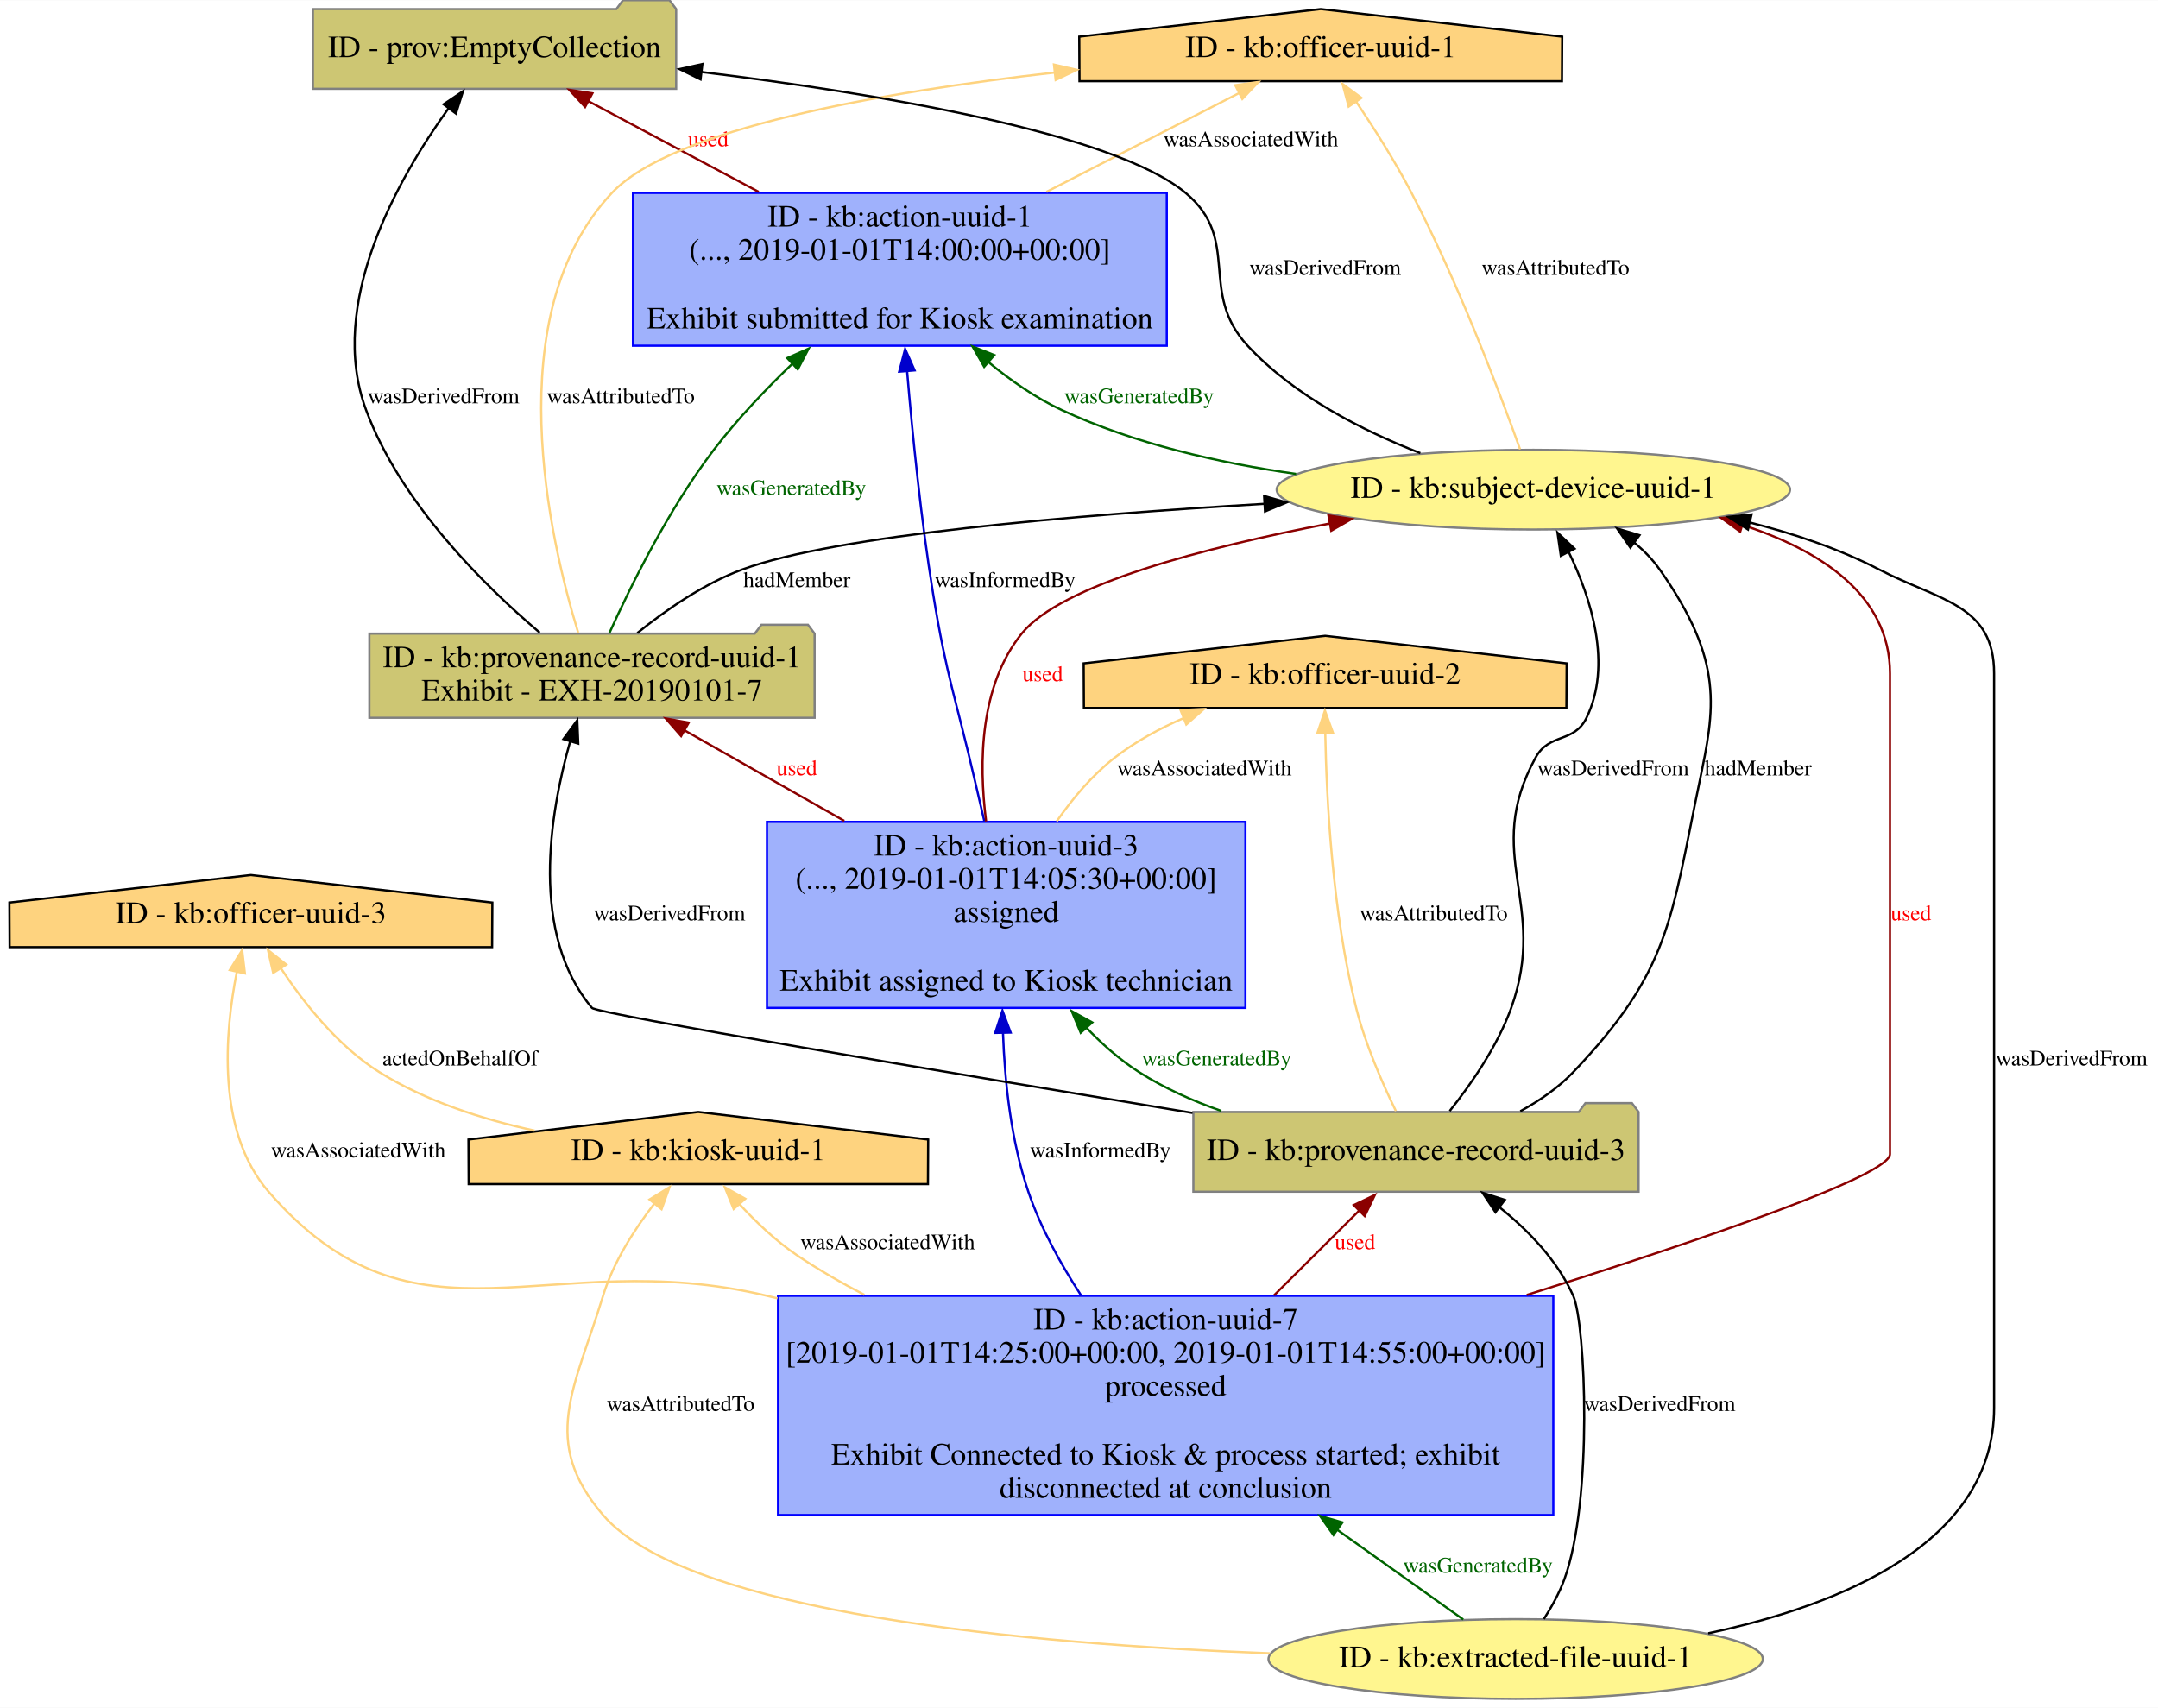
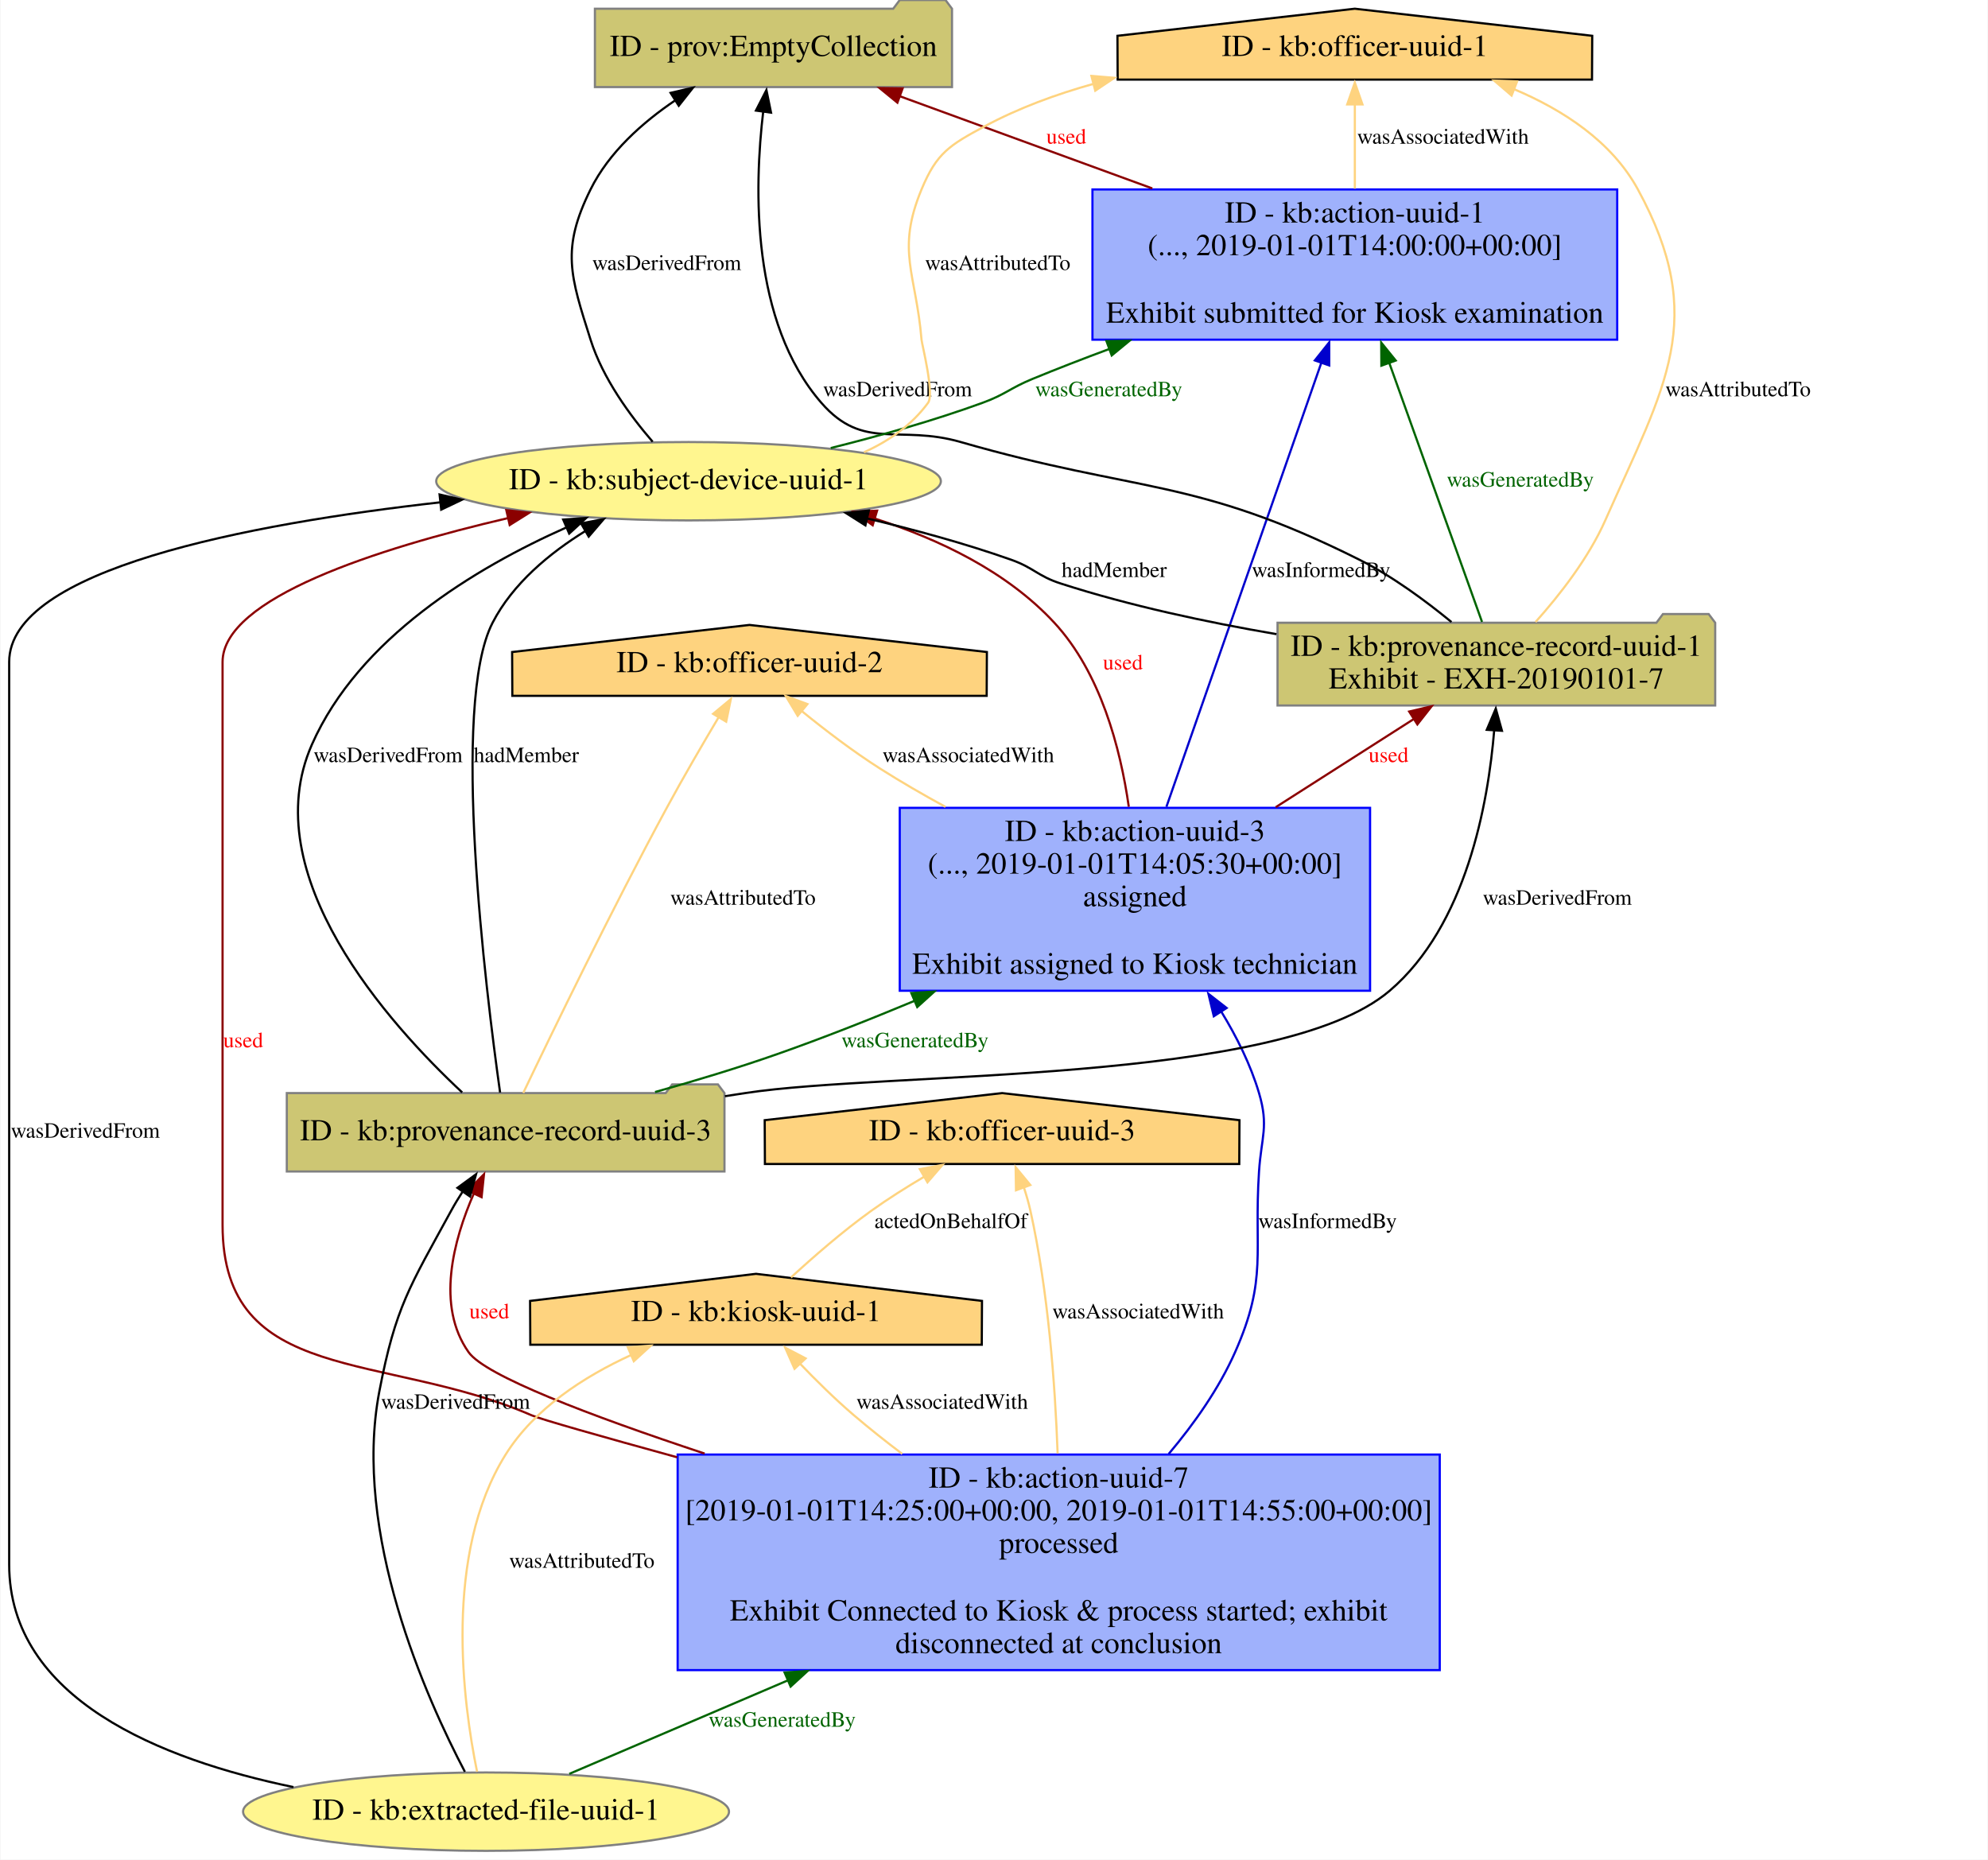
- <svg xmlns="http://www.w3.org/2000/svg" xmlns:xlink="http://www.w3.org/1999/xlink" width="974pt" height="771pt" viewBox="0.00 0.00 974.26 771.00">
-   <g id="graph0" class="graph" transform="scale(1 1) rotate(0) translate(4 767)">
-     <polygon fill="white" stroke="none" points="-4,4 -4,-767 970.26,-767 970.26,4 -4,4" />
+ <svg xmlns="http://www.w3.org/2000/svg" xmlns:xlink="http://www.w3.org/1999/xlink" width="913pt" height="854pt" viewBox="0.00 0.00 912.57 854.00">
+   <g id="graph0" class="graph" transform="scale(1 1) rotate(0) translate(4 850)">
+     <polygon fill="white" stroke="none" points="-4,4 -4,-850 908.57,-850 908.57,4 -4,4" />
    <g id="node1" class="node">
      <g id="a_node1">
        <a xlink:title="ID - http://example.org/kb/action-uuid-1">
-           <polygon fill="#9fb1fc" stroke="#0000ff" points="522.76,-680 281.76,-680 281.76,-611 522.76,-611 522.76,-680" />
-           <text text-anchor="middle" x="402.26" y="-664.8" font-family="Times,serif" font-size="14.00">ID - kb:action-uuid-1</text>
-           <text text-anchor="middle" x="402.26" y="-649.8" font-family="Times,serif" font-size="14.00">(..., 2019-01-01T14:00:00+00:00]</text>
-           <text text-anchor="middle" x="402.26" y="-618.8" font-family="Times,serif" font-size="14.00">Exhibit submitted for Kiosk examination</text>
+           <polygon fill="#9fb1fc" stroke="#0000ff" points="738.5,-763 497.5,-763 497.5,-694 738.5,-694 738.5,-763" />
+           <text text-anchor="middle" x="618" y="-747.8" font-family="Times,serif" font-size="14.00">ID - kb:action-uuid-1</text>
+           <text text-anchor="middle" x="618" y="-732.8" font-family="Times,serif" font-size="14.00">(..., 2019-01-01T14:00:00+00:00]</text>
+           <text text-anchor="middle" x="618" y="-701.8" font-family="Times,serif" font-size="14.00">Exhibit submitted for Kiosk examination</text>
        </a>
      </g>
    </g>
    <g id="node6" class="node">
      <g id="a_node6">
        <a xlink:title="ID - http://example.org/kb/officer-uuid-1">
-           <polygon fill="#fed37f" stroke="black" points="701.28,-750.56 592.26,-763 483.24,-750.56 483.34,-730.44 701.17,-730.44 701.28,-750.56" />
-           <text text-anchor="middle" x="592.26" y="-741.3" font-family="Times,serif" font-size="14.00">ID - kb:officer-uuid-1</text>
+           <polygon fill="#fed37f" stroke="black" points="727.02,-833.56 618,-846 508.98,-833.56 509.08,-813.44 726.92,-813.44 727.02,-833.56" />
+           <text text-anchor="middle" x="618" y="-824.3" font-family="Times,serif" font-size="14.00">ID - kb:officer-uuid-1</text>
        </a>
      </g>
    </g>
    <g id="edge1" class="edge">
-       <path fill="none" stroke="#fed37f" d="M468.44,-680.46C497.62,-695.44 530.81,-712.47 555.48,-725.12" />
-       <polygon fill="#fed37f" stroke="#fed37f" points="553.66,-728.64 564.15,-730.09 556.85,-722.41 553.66,-728.64" />
-       <text text-anchor="middle" x="560.76" y="-701" font-family="Times,serif" font-size="10.00">wasAssociatedWith</text>
+       <path fill="none" stroke="#fed37f" d="M618,-763.33C618,-776.11 618,-790.42 618,-802.22" />
+       <polygon fill="#fed37f" stroke="#fed37f" points="614.5,-802.05 618,-812.05 621.5,-802.05 614.5,-802.05" />
+       <text text-anchor="middle" x="658.5" y="-784" font-family="Times,serif" font-size="10.00">wasAssociatedWith</text>
    </g>
    <g id="node12" class="node">
      <g id="a_node12">
        <a xlink:title="ID - http://www.w3.org/ns/prov#EmptyCollection">
-           <polygon fill="#cdc673" stroke="#808080" points="301.26,-763 298.26,-767 277.26,-767 274.26,-763 137.26,-763 137.26,-727 301.26,-727 301.26,-763" />
-           <text text-anchor="middle" x="219.26" y="-741.3" font-family="Times,serif" font-size="14.00">ID - prov:EmptyCollection</text>
+           <polygon fill="#cdc673" stroke="#808080" points="433,-846 430,-850 409,-850 406,-846 269,-846 269,-810 433,-810 433,-846" />
+           <text text-anchor="middle" x="351" y="-824.3" font-family="Times,serif" font-size="14.00">ID - prov:EmptyCollection</text>
        </a>
      </g>
    </g>
    <g id="edge2" class="edge">
-       <path fill="none" stroke="#8b0000" d="M338.51,-680.46C312.97,-694.07 284.24,-709.38 261.38,-721.56" />
-       <polygon fill="#8b0000" stroke="#8b0000" points="260.15,-718.78 252.97,-726.57 263.44,-724.96 260.15,-718.78" />
-       <text text-anchor="middle" x="315.76" y="-701" font-family="Times,serif" font-size="10.00" fill="red">used</text>
+       <path fill="none" stroke="#8b0000" d="M524.99,-763.46C486.39,-777.56 442.81,-793.48 408.91,-805.85" />
+       <polygon fill="#8b0000" stroke="#8b0000" points="407.92,-802.86 399.72,-809.57 410.32,-809.43 407.92,-802.86" />
+       <text text-anchor="middle" x="485.5" y="-784" font-family="Times,serif" font-size="10.00" fill="red">used</text>
    </g>
    <g id="node2" class="node">
      <g id="a_node2">
        <a xlink:title="ID - http://example.org/kb/action-uuid-3">
-           <polygon fill="#9fb1fc" stroke="#0000ff" points="558.26,-396 342.26,-396 342.26,-312 558.26,-312 558.26,-396" />
-           <text text-anchor="middle" x="450.26" y="-380.8" font-family="Times,serif" font-size="14.00">ID - kb:action-uuid-3</text>
-           <text text-anchor="middle" x="450.26" y="-365.8" font-family="Times,serif" font-size="14.00">(..., 2019-01-01T14:05:30+00:00]</text>
-           <text text-anchor="middle" x="450.26" y="-350.8" font-family="Times,serif" font-size="14.00">assigned</text>
-           <text text-anchor="middle" x="450.26" y="-319.8" font-family="Times,serif" font-size="14.00">Exhibit assigned to Kiosk technician</text>
+           <polygon fill="#9fb1fc" stroke="#0000ff" points="625,-479 409,-479 409,-395 625,-395 625,-479" />
+           <text text-anchor="middle" x="517" y="-463.8" font-family="Times,serif" font-size="14.00">ID - kb:action-uuid-3</text>
+           <text text-anchor="middle" x="517" y="-448.8" font-family="Times,serif" font-size="14.00">(..., 2019-01-01T14:05:30+00:00]</text>
+           <text text-anchor="middle" x="517" y="-433.8" font-family="Times,serif" font-size="14.00">assigned</text>
+           <text text-anchor="middle" x="517" y="-402.8" font-family="Times,serif" font-size="14.00">Exhibit assigned to Kiosk technician</text>
        </a>
      </g>
    </g>
    <g id="edge3" class="edge">
-       <path fill="none" stroke="#0000cd" d="M440.4,-396.25C439,-402.2 437.58,-408.26 436.26,-414 427.57,-451.72 423.48,-460.79 417.26,-499 411.8,-532.52 407.95,-570.73 405.52,-599.58" />
-       <polygon fill="#0000cd" stroke="#0000cd" points="401.95,-599.29 404.63,-609.54 408.93,-599.86 401.95,-599.29" />
-       <text text-anchor="middle" x="449.76" y="-502" font-family="Times,serif" font-size="10.00">wasInformedBy</text>
+       <path fill="none" stroke="#0000cd" d="M531.47,-479.48C550.38,-533.68 583.35,-628.18 602.67,-683.57" />
+       <polygon fill="#0000cd" stroke="#0000cd" points="599.63,-684.48 606.23,-692.77 606.24,-682.17 599.63,-684.48" />
+       <text text-anchor="middle" x="602.5" y="-585" font-family="Times,serif" font-size="10.00">wasInformedBy</text>
    </g>
    <g id="node7" class="node">
      <g id="a_node7">
        <a xlink:title="ID - http://example.org/kb/officer-uuid-2">
-           <polygon fill="#fed37f" stroke="black" points="703.28,-467.56 594.26,-480 485.24,-467.56 485.34,-447.44 703.17,-447.44 703.28,-467.56" />
-           <text text-anchor="middle" x="594.26" y="-458.3" font-family="Times,serif" font-size="14.00">ID - kb:officer-uuid-2</text>
+           <polygon fill="#fed37f" stroke="black" points="449.02,-550.56 340,-563 230.98,-550.56 231.08,-530.44 448.92,-530.44 449.02,-550.56" />
+           <text text-anchor="middle" x="340" y="-541.3" font-family="Times,serif" font-size="14.00">ID - kb:officer-uuid-2</text>
        </a>
      </g>
    </g>
    <g id="edge4" class="edge">
-       <path fill="none" stroke="#fed37f" d="M473.06,-396.25C480.36,-406.7 489.19,-417.17 499.26,-425 508.53,-432.21 519.41,-438.11 530.43,-442.89" />
-       <polygon fill="#fed37f" stroke="#fed37f" points="528.97,-446.47 539.55,-446.97 531.58,-439.98 528.97,-446.47" />
-       <text text-anchor="middle" x="539.76" y="-417" font-family="Times,serif" font-size="10.00">wasAssociatedWith</text>
+       <path fill="none" stroke="#fed37f" d="M429.99,-479.45C419.71,-485.06 409.51,-490.96 400,-497 387.61,-504.87 374.69,-514.74 364.03,-523.41" />
+       <polygon fill="#fed37f" stroke="#fed37f" points="362.13,-521.26 356.66,-530.33 366.6,-526.65 362.13,-521.26" />
+       <text text-anchor="middle" x="440.5" y="-500" font-family="Times,serif" font-size="10.00">wasAssociatedWith</text>
    </g>
    <g id="node9" class="node">
      <g id="a_node9">
        <a xlink:title="ID - http://example.org/kb/provenance-record-uuid-1">
-           <polygon fill="#cdc673" stroke="#808080" points="363.76,-481 360.76,-485 339.76,-485 336.76,-481 162.76,-481 162.76,-443 363.76,-443 363.76,-481" />
-           <text text-anchor="middle" x="263.26" y="-465.8" font-family="Times,serif" font-size="14.00">ID - kb:provenance-record-uuid-1</text>
-           <text text-anchor="middle" x="263.26" y="-450.8" font-family="Times,serif" font-size="14.00">Exhibit - EXH-20190101-7</text>
+           <polygon fill="#cdc673" stroke="#808080" points="783.5,-564 780.5,-568 759.5,-568 756.5,-564 582.5,-564 582.5,-526 783.5,-526 783.5,-564" />
+           <text text-anchor="middle" x="683" y="-548.8" font-family="Times,serif" font-size="14.00">ID - kb:provenance-record-uuid-1</text>
+           <text text-anchor="middle" x="683" y="-533.8" font-family="Times,serif" font-size="14.00">Exhibit - EXH-20190101-7</text>
        </a>
      </g>
    </g>
    <g id="edge5" class="edge">
-       <path fill="none" stroke="#8b0000" d="M377.16,-396.44C352.64,-410.34 326.15,-425.35 304.9,-437.4" />
-       <polygon fill="#8b0000" stroke="#8b0000" points="303.5,-434.73 296.53,-442.71 306.95,-440.82 303.5,-434.73" />
-       <text text-anchor="middle" x="355.76" y="-417" font-family="Times,serif" font-size="10.00" fill="red">used</text>
+       <path fill="none" stroke="#8b0000" d="M581.66,-479.29C603.15,-493.01 626.37,-507.84 645.16,-519.84" />
+       <polygon fill="#8b0000" stroke="#8b0000" points="642.96,-523.22 653.27,-525.65 646.72,-517.32 642.96,-523.22" />
+       <text text-anchor="middle" x="633.5" y="-500" font-family="Times,serif" font-size="10.00" fill="red">used</text>
    </g>
    <g id="node11" class="node">
      <g id="a_node11">
        <a xlink:title="ID - http://example.org/kb/subject-device-uuid-1">
-           <ellipse fill="#fff68f" stroke="#808080" cx="688.26" cy="-546" rx="115.88" ry="18" />
-           <text text-anchor="middle" x="688.26" y="-542.3" font-family="Times,serif" font-size="14.00">ID - kb:subject-device-uuid-1</text>
+           <ellipse fill="#fff68f" stroke="#808080" cx="312" cy="-629" rx="115.88" ry="18" />
+           <text text-anchor="middle" x="312" y="-625.3" font-family="Times,serif" font-size="14.00">ID - kb:subject-device-uuid-1</text>
        </a>
      </g>
    </g>
    <g id="edge6" class="edge">
-       <path fill="none" stroke="#8b0000" d="M441.19,-396.21C437.75,-423.18 438.43,-457.62 457.26,-481 475.13,-503.19 539.97,-519.95 596.42,-530.74" />
-       <polygon fill="#8b0000" stroke="#8b0000" points="595.74,-534.36 606.21,-532.76 597.02,-527.48 595.74,-534.36" />
-       <text text-anchor="middle" x="466.76" y="-459.5" font-family="Times,serif" font-size="10.00" fill="red">used</text>
+       <path fill="none" stroke="#8b0000" d="M514.19,-479.5C510.31,-506.59 501.2,-541.07 480,-564 458.3,-587.47 427.07,-602.41 397.41,-611.88" />
+       <polygon fill="#8b0000" stroke="#8b0000" points="396.57,-608.78 388,-615.01 398.59,-615.48 396.57,-608.78" />
+       <text text-anchor="middle" x="511.5" y="-542.5" font-family="Times,serif" font-size="10.00" fill="red">used</text>
    </g>
    <g id="node3" class="node">
      <g id="a_node3">
        <a xlink:title="ID - http://example.org/kb/action-uuid-7">
-           <polygon fill="#9fb1fc" stroke="#0000ff" points="697.26,-182 347.26,-182 347.26,-83 697.26,-83 697.26,-182" />
-           <text text-anchor="middle" x="522.26" y="-166.8" font-family="Times,serif" font-size="14.00">ID - kb:action-uuid-7</text>
-           <text text-anchor="middle" x="522.26" y="-151.8" font-family="Times,serif" font-size="14.00">[2019-01-01T14:25:00+00:00, 2019-01-01T14:55:00+00:00]</text>
-           <text text-anchor="middle" x="522.26" y="-136.8" font-family="Times,serif" font-size="14.00">processed</text>
-           <text text-anchor="middle" x="522.26" y="-105.8" font-family="Times,serif" font-size="14.00">Exhibit Connected to Kiosk &amp; process started; exhibit </text>
-           <text text-anchor="middle" x="522.26" y="-90.8" font-family="Times,serif" font-size="14.00">disconnected at conclusion</text>
+           <polygon fill="#9fb1fc" stroke="#0000ff" points="657,-182 307,-182 307,-83 657,-83 657,-182" />
+           <text text-anchor="middle" x="482" y="-166.8" font-family="Times,serif" font-size="14.00">ID - kb:action-uuid-7</text>
+           <text text-anchor="middle" x="482" y="-151.8" font-family="Times,serif" font-size="14.00">[2019-01-01T14:25:00+00:00, 2019-01-01T14:55:00+00:00]</text>
+           <text text-anchor="middle" x="482" y="-136.8" font-family="Times,serif" font-size="14.00">processed</text>
+           <text text-anchor="middle" x="482" y="-105.8" font-family="Times,serif" font-size="14.00">Exhibit Connected to Kiosk &amp; process started; exhibit </text>
+           <text text-anchor="middle" x="482" y="-90.8" font-family="Times,serif" font-size="14.00">disconnected at conclusion</text>
        </a>
      </g>
    </g>
    <g id="edge7" class="edge">
-       <path fill="none" stroke="#0000cd" d="M484.12,-182.12C474.74,-196.48 465.8,-212.72 460.26,-229 452.48,-251.84 449.59,-278.36 448.8,-301" />
-       <polygon fill="#0000cd" stroke="#0000cd" points="445.28,-300.7 448.57,-310.77 452.28,-300.85 445.28,-300.7" />
-       <text text-anchor="middle" x="492.76" y="-244.5" font-family="Times,serif" font-size="10.00">wasInformedBy</text>
+       <path fill="none" stroke="#0000cd" d="M532.53,-182.3C544.33,-196.29 555.59,-212.31 563,-229 578.09,-263.01 571.55,-274.87 574,-312 575.05,-327.97 578.54,-332.66 574,-348 570.17,-360.95 563.78,-373.78 556.63,-385.48" />
+       <polygon fill="#0000cd" stroke="#0000cd" points="553.23,-383.29 550.76,-393.59 559.12,-387.08 553.23,-383.29" />
+       <text text-anchor="middle" x="605.5" y="-286" font-family="Times,serif" font-size="10.00">wasInformedBy</text>
    </g>
    <g id="node5" class="node">
      <g id="a_node5">
        <a xlink:title="ID - http://example.org/kb/kiosk-uuid-1">
-           <polygon fill="#fed37f" stroke="black" points="415.03,-252.56 311.26,-265 207.49,-252.56 207.59,-232.44 414.93,-232.44 415.03,-252.56" />
-           <text text-anchor="middle" x="311.26" y="-243.3" font-family="Times,serif" font-size="14.00">ID - kb:kiosk-uuid-1</text>
+           <polygon fill="#fed37f" stroke="black" points="446.77,-252.56 343,-265 239.23,-252.56 239.33,-232.44 446.67,-232.44 446.77,-252.56" />
+           <text text-anchor="middle" x="343" y="-243.3" font-family="Times,serif" font-size="14.00">ID - kb:kiosk-uuid-1</text>
        </a>
      </g>
    </g>
    <g id="edge8" class="edge">
-       <path fill="none" stroke="#fed37f" d="M386.21,-182.45C375.79,-187.86 365.68,-193.71 356.26,-200 346.47,-206.54 337.11,-215.49 329.49,-223.76" />
-       <polygon fill="#fed37f" stroke="#fed37f" points="327.22,-221.18 323.23,-231 332.47,-225.81 327.22,-221.18" />
-       <text text-anchor="middle" x="396.76" y="-203" font-family="Times,serif" font-size="10.00">wasAssociatedWith</text>
+       <path fill="none" stroke="#fed37f" d="M410.14,-182.29C402.51,-188.06 395,-194.03 388,-200 379.29,-207.42 370.35,-216.27 362.75,-224.21" />
+       <polygon fill="#fed37f" stroke="#fed37f" points="360.68,-221.38 356.39,-231.07 365.78,-226.16 360.68,-221.38" />
+       <text text-anchor="middle" x="428.5" y="-203" font-family="Times,serif" font-size="10.00">wasAssociatedWith</text>
    </g>
    <g id="node8" class="node">
      <g id="a_node8">
        <a xlink:title="ID - http://example.org/kb/officer-uuid-3">
-           <polygon fill="#fed37f" stroke="black" points="218.28,-359.56 109.26,-372 0.24,-359.56 0.34,-339.44 218.17,-339.44 218.28,-359.56" />
-           <text text-anchor="middle" x="109.26" y="-350.3" font-family="Times,serif" font-size="14.00">ID - kb:officer-uuid-3</text>
+           <polygon fill="#fed37f" stroke="black" points="565.02,-335.56 456,-348 346.98,-335.56 347.08,-315.44 564.92,-315.44 565.02,-335.56" />
+           <text text-anchor="middle" x="456" y="-326.3" font-family="Times,serif" font-size="14.00">ID - kb:officer-uuid-3</text>
        </a>
      </g>
    </g>
    <g id="edge9" class="edge">
-       <path fill="none" stroke="#fed37f" d="M347,-180.86C345.41,-181.24 343.83,-181.62 342.26,-182 242.9,-205.74 184.21,-151.84 117.26,-229 93.63,-256.23 97.44,-300.76 102.94,-328.39" />
-       <polygon fill="#fed37f" stroke="#fed37f" points="99.73,-329.1 105.32,-338.1 106.57,-327.57 99.73,-329.1" />
-       <text text-anchor="middle" x="157.76" y="-244.5" font-family="Times,serif" font-size="10.00">wasAssociatedWith</text>
+       <path fill="none" stroke="#fed37f" d="M481.51,-182.48C480.34,-214.54 477.17,-257.15 469,-294 468.21,-297.54 467.15,-301.21 465.97,-304.78" />
+       <polygon fill="#fed37f" stroke="#fed37f" points="462.39,-303.37 462.22,-313.96 468.96,-305.79 462.39,-303.37" />
+       <text text-anchor="middle" x="518.5" y="-244.5" font-family="Times,serif" font-size="10.00">wasAssociatedWith</text>
    </g>
    <g id="node10" class="node">
      <g id="a_node10">
        <a xlink:title="ID - http://example.org/kb/provenance-record-uuid-3">
-           <polygon fill="#cdc673" stroke="#808080" points="735.76,-265 732.76,-269 711.76,-269 708.76,-265 534.76,-265 534.76,-229 735.76,-229 735.76,-265" />
-           <text text-anchor="middle" x="635.26" y="-243.3" font-family="Times,serif" font-size="14.00">ID - kb:provenance-record-uuid-3</text>
+           <polygon fill="#cdc673" stroke="#808080" points="328.5,-348 325.5,-352 304.5,-352 301.5,-348 127.5,-348 127.5,-312 328.5,-312 328.5,-348" />
+           <text text-anchor="middle" x="228" y="-326.3" font-family="Times,serif" font-size="14.00">ID - kb:provenance-record-uuid-3</text>
        </a>
      </g>
    </g>
    <g id="edge10" class="edge">
-       <path fill="none" stroke="#8b0000" d="M571.16,-182.19C584.64,-195.6 598.7,-209.6 610.2,-221.06" />
-       <polygon fill="#8b0000" stroke="#8b0000" points="607.17,-222.97 616.72,-227.54 612.11,-218.01 607.17,-222.97" />
-       <text text-anchor="middle" x="607.76" y="-203" font-family="Times,serif" font-size="10.00" fill="red">used</text>
+       <path fill="none" stroke="#8b0000" d="M319.4,-182.45C266.19,-200.07 218.62,-218.24 211,-229 195.96,-250.25 203.96,-280.3 213.4,-301.9" />
+       <polygon fill="#8b0000" stroke="#8b0000" points="210.62,-303.21 218.06,-310.75 216.95,-300.21 210.62,-303.21" />
+       <text text-anchor="middle" x="220.5" y="-244.5" font-family="Times,serif" font-size="10.00" fill="red">used</text>
    </g>
    <g id="edge11" class="edge">
-       <path fill="none" stroke="#8b0000" d="M685.28,-182.39C767.19,-208.16 849.26,-236.38 849.26,-246 849.26,-246 849.26,-246 849.26,-463 849.26,-498.54 817.71,-518.69 782.55,-530.1" />
-       <polygon fill="#8b0000" stroke="#8b0000" points="781.64,-527.02 773.06,-533.23 783.64,-533.73 781.64,-527.02" />
-       <text text-anchor="middle" x="858.76" y="-351.5" font-family="Times,serif" font-size="10.00" fill="red">used</text>
+       <path fill="none" stroke="#8b0000" d="M306.75,-180.75C271.69,-190.39 244.2,-198.18 240,-200 172.02,-229.56 98,-213.37 98,-287.5 98,-287.5 98,-287.5 98,-546 98,-575.32 168.95,-598.06 229.14,-612.08" />
+       <polygon fill="#8b0000" stroke="#8b0000" points="228.32,-615.71 238.85,-614.51 229.87,-608.88 228.32,-615.71" />
+       <text text-anchor="middle" x="107.5" y="-369" font-family="Times,serif" font-size="10.00" fill="red">used</text>
    </g>
    <g id="node4" class="node">
      <g id="a_node4">
        <a xlink:title="ID - http://example.org/kb/extracted-file-uuid-1">
-           <ellipse fill="#fff68f" stroke="#808080" cx="680.26" cy="-18" rx="111.58" ry="18" />
-           <text text-anchor="middle" x="680.26" y="-14.3" font-family="Times,serif" font-size="14.00">ID - kb:extracted-file-uuid-1</text>
+           <ellipse fill="#fff68f" stroke="#808080" cx="219" cy="-18" rx="111.58" ry="18" />
+           <text text-anchor="middle" x="219" y="-14.3" font-family="Times,serif" font-size="14.00">ID - kb:extracted-file-uuid-1</text>
        </a>
      </g>
    </g>
    <g id="edge12" class="edge">
-       <path fill="none" stroke="darkgreen" d="M656.6,-35.84C641.31,-46.73 620.46,-61.58 599.75,-76.32" />
-       <polygon fill="darkgreen" stroke="darkgreen" points="598.01,-73.98 591.9,-82.63 602.07,-79.68 598.01,-73.98" />
-       <text text-anchor="middle" x="663.26" y="-57" font-family="Times,serif" font-size="10.00" fill="darkgreen">wasGeneratedBy</text>
+       <path fill="none" stroke="darkgreen" d="M257.24,-35.36C283.99,-46.8 321.33,-62.77 357.91,-78.42" />
+       <polygon fill="darkgreen" stroke="darkgreen" points="356.12,-81.89 366.69,-82.6 358.88,-75.45 356.12,-81.89" />
+       <text text-anchor="middle" x="355" y="-57" font-family="Times,serif" font-size="10.00" fill="darkgreen">wasGeneratedBy</text>
    </g>
    <g id="edge13" class="edge">
-       <path fill="none" stroke="#fed37f" d="M569.33,-20.56C460.78,-24.71 306.34,-38.54 268.26,-83 239.63,-116.42 255.43,-139.91 268.26,-182 272.88,-197.16 282.42,-211.98 291.34,-223.53" />
-       <polygon fill="#fed37f" stroke="#fed37f" points="289.23,-225.49 298.26,-231.05 294.67,-221.08 289.23,-225.49" />
-       <text text-anchor="middle" x="303.26" y="-130" font-family="Times,serif" font-size="10.00">wasAttributedTo</text>
+       <path fill="none" stroke="#fed37f" d="M214.89,-36.31C208.41,-67.96 199.29,-136.11 228,-182 241.19,-203.08 263.95,-217.8 285.76,-227.77" />
+       <polygon fill="#fed37f" stroke="#fed37f" points="284.1,-231.29 294.67,-232.01 286.86,-224.86 284.1,-231.29" />
+       <text text-anchor="middle" x="263" y="-130" font-family="Times,serif" font-size="10.00">wasAttributedTo</text>
    </g>
    <g id="edge14" class="edge">
-       <path fill="none" stroke="black" d="M693,-36.05C696.52,-41.53 700,-47.8 702.26,-54 715.25,-89.68 711.82,-169.51 706.26,-182 699.18,-197.92 685.96,-211.55 672.83,-222.08" />
-       <polygon fill="black" stroke="black" points="671.14,-219.73 665.28,-228.56 675.37,-225.31 671.14,-219.73" />
-       <text text-anchor="middle" x="745.26" y="-130" font-family="Times,serif" font-size="10.00">wasDerivedFrom</text>
+       <path fill="none" stroke="black" d="M209.29,-36.31C191.7,-69.78 157.51,-145.79 170,-211 177.47,-249.99 183.99,-259.15 203,-294 204.59,-296.92 206.39,-299.89 208.27,-302.79" />
+       <polygon fill="black" stroke="black" points="205.87,-304.48 214.42,-310.74 211.64,-300.51 205.87,-304.48" />
+       <text text-anchor="middle" x="205" y="-203" font-family="Times,serif" font-size="10.00">wasDerivedFrom</text>
    </g>
    <g id="edge15" class="edge">
-       <path fill="none" stroke="black" d="M767.18,-29.6C827.2,-42.34 896.26,-70.3 896.26,-131.5 896.26,-131.5 896.26,-131.5 896.26,-463 896.26,-494.15 871.92,-495.67 844.26,-510 826.21,-519.35 805.72,-526.21 785.66,-531.25" />
-       <polygon fill="black" stroke="black" points="785.15,-528.01 776.23,-533.72 786.77,-534.82 785.15,-528.01" />
-       <text text-anchor="middle" x="931.26" y="-286" font-family="Times,serif" font-size="10.00">wasDerivedFrom</text>
+       <path fill="none" stroke="black" d="M130.56,-29.28C69.78,-41.85 0,-69.73 0,-131.5 0,-131.5 0,-131.5 0,-546 0,-588.38 109.05,-609.31 198.21,-619.34" />
+       <polygon fill="black" stroke="black" points="197.66,-622.91 207.97,-620.51 198.41,-615.95 197.66,-622.91" />
+       <text text-anchor="middle" x="35" y="-327.5" font-family="Times,serif" font-size="10.00">wasDerivedFrom</text>
    </g>
    <g id="edge16" class="edge">
-       <path fill="none" stroke="#fed37f" d="M237.36,-256.58C213.69,-261.71 188.2,-269.91 167.26,-283 148.53,-294.71 132.94,-314.54 122.66,-330.11" />
-       <polygon fill="#fed37f" stroke="#fed37f" points="119.34,-327.81 116.97,-338.14 125.26,-331.55 119.34,-327.81" />
-       <text text-anchor="middle" x="203.76" y="-286" font-family="Times,serif" font-size="10.00">actedOnBehalfOf</text>
+       <path fill="none" stroke="#fed37f" d="M359.05,-263.33C369.24,-272.7 382.92,-284.64 396,-294 403.61,-299.45 412.12,-304.81 420.29,-309.64" />
+       <polygon fill="#fed37f" stroke="#fed37f" points="418.23,-313.07 428.64,-315.03 421.73,-307.01 418.23,-313.07" />
+       <text text-anchor="middle" x="432.5" y="-286" font-family="Times,serif" font-size="10.00">actedOnBehalfOf</text>
    </g>
    <g id="edge17" class="edge">
-       <path fill="none" stroke="darkgreen" d="M271.07,-481.15C280.57,-502.18 297.89,-537.35 318.26,-564 328.82,-577.82 341.79,-591.45 354.34,-603.46" />
-       <polygon fill="darkgreen" stroke="darkgreen" points="351.39,-605.43 361.08,-609.71 356.17,-600.32 351.39,-605.43" />
-       <text text-anchor="middle" x="353.26" y="-543.5" font-family="Times,serif" font-size="10.00" fill="darkgreen">wasGeneratedBy</text>
+       <path fill="none" stroke="darkgreen" d="M676.41,-564.4C666.5,-592.08 647.46,-645.24 633.81,-683.35" />
+       <polygon fill="darkgreen" stroke="darkgreen" points="630.19,-682.07 630.12,-692.67 636.78,-684.43 630.19,-682.07" />
+       <text text-anchor="middle" x="694" y="-626.5" font-family="Times,serif" font-size="10.00" fill="darkgreen">wasGeneratedBy</text>
    </g>
    <g id="edge18" class="edge">
-       <path fill="none" stroke="#fed37f" d="M257.04,-481.41C244.27,-523.02 220.44,-624.95 272.26,-680 299.58,-709.02 393.51,-725.47 472.59,-734.4" />
-       <polygon fill="#fed37f" stroke="#fed37f" points="471.82,-737.95 482.15,-735.56 472.59,-730.99 471.82,-737.95" />
-       <text text-anchor="middle" x="276.26" y="-585" font-family="Times,serif" font-size="10.00">wasAttributedTo</text>
+       <path fill="none" stroke="#fed37f" d="M700.98,-564.33C711.93,-576.57 725.27,-593.56 733,-611 760.51,-673.06 780.5,-703.4 748,-763 736.04,-784.93 713.8,-799.48 691.05,-809.07" />
+       <polygon fill="#fed37f" stroke="#fed37f" points="689.99,-806.12 681.95,-813.01 692.54,-812.64 689.99,-806.12" />
+       <text text-anchor="middle" x="794" y="-668" font-family="Times,serif" font-size="10.00">wasAttributedTo</text>
    </g>
    <g id="edge19" class="edge">
-       <path fill="none" stroke="black" d="M283.73,-481.28C296.48,-491.56 313.74,-503.58 331.26,-510 373.32,-525.41 480.83,-534.55 566.95,-539.61" />
-       <polygon fill="black" stroke="black" points="566.7,-543.16 576.88,-540.23 567.1,-536.17 566.7,-543.16" />
-       <text text-anchor="middle" x="355.76" y="-502" font-family="Times,serif" font-size="10.00">hadMember</text>
+       <path fill="none" stroke="black" d="M582.01,-558.77C549.91,-564.26 514.56,-571.82 483,-582 472.22,-585.48 470.69,-589.23 460,-593 438.92,-600.44 415.6,-606.78 393.83,-611.94" />
+       <polygon fill="black" stroke="black" points="393.23,-608.72 384.28,-614.38 394.81,-615.54 393.23,-608.72" />
+       <text text-anchor="middle" x="507.5" y="-585" font-family="Times,serif" font-size="10.00">hadMember</text>
    </g>
    <g id="edge20" class="edge">
-       <path fill="none" stroke="black" d="M239.66,-481.46C214.71,-502.63 176.84,-539.89 161.26,-582 143.52,-629.94 175.41,-686.17 198.5,-718.19" />
-       <polygon fill="black" stroke="black" points="196.24,-720.01 205.03,-725.93 201.85,-715.82 196.24,-720.01" />
-       <text text-anchor="middle" x="196.26" y="-585" font-family="Times,serif" font-size="10.00">wasDerivedFrom</text>
+       <path fill="none" stroke="black" d="M662.38,-564.33C650.63,-573.98 635.25,-585.37 620,-593 544.16,-630.95 518.48,-623.52 437,-647 408.61,-655.18 392.39,-642.7 373,-665 340.65,-702.2 342.07,-763.5 346.33,-799.07" />
+       <polygon fill="black" stroke="black" points="342.95,-799.22 347.77,-808.65 349.89,-798.27 342.95,-799.22" />
+       <text text-anchor="middle" x="408" y="-668" font-family="Times,serif" font-size="10.00">wasDerivedFrom</text>
    </g>
    <g id="edge21" class="edge">
-       <path fill="none" stroke="darkgreen" d="M547.36,-265.47C534.37,-270.04 521.57,-275.79 510.26,-283 501.45,-288.61 493.24,-295.91 485.88,-303.68" />
-       <polygon fill="darkgreen" stroke="darkgreen" points="483.9,-300.76 479.83,-310.55 489.11,-305.44 483.9,-300.76" />
-       <text text-anchor="middle" x="545.26" y="-286" font-family="Times,serif" font-size="10.00" fill="darkgreen">wasGeneratedBy</text>
+       <path fill="none" stroke="darkgreen" d="M296.62,-348.48C315.08,-353.65 334.93,-359.64 353,-366 373.58,-373.24 395.26,-381.8 415.87,-390.4" />
+       <polygon fill="darkgreen" stroke="darkgreen" points="414.31,-393.96 424.89,-394.62 417.03,-387.51 414.31,-393.96" />
+       <text text-anchor="middle" x="416" y="-369" font-family="Times,serif" font-size="10.00" fill="darkgreen">wasGeneratedBy</text>
    </g>
    <g id="edge22" class="edge">
-       <path fill="none" stroke="#fed37f" d="M626.19,-265.43C620.07,-278.02 612.38,-295.63 608.26,-312 597.46,-354.93 594.83,-406.72 594.29,-436.56" />
-       <polygon fill="#fed37f" stroke="#fed37f" points="590.78,-436.17 594.16,-446.21 597.78,-436.25 590.78,-436.17" />
-       <text text-anchor="middle" x="643.26" y="-351.5" font-family="Times,serif" font-size="10.00">wasAttributedTo</text>
+       <path fill="none" stroke="#fed37f" d="M236.08,-348.05C249.32,-375.79 276.69,-432.27 302,-479 309.61,-493.06 318.63,-508.52 325.96,-520.84" />
+       <polygon fill="#fed37f" stroke="#fed37f" points="323.28,-522.17 331.43,-528.95 329.29,-518.57 323.28,-522.17" />
+       <text text-anchor="middle" x="337" y="-434.5" font-family="Times,serif" font-size="10.00">wasAttributedTo</text>
    </g>
    <g id="edge23" class="edge">
-       <path fill="none" stroke="black" d="M534.39,-264.56C424.99,-282.63 265.48,-309.37 263.26,-312 235.1,-345.41 244.1,-399.6 253.48,-432.6" />
-       <polygon fill="black" stroke="black" points="250.36,-433.37 256.63,-441.92 257.06,-431.33 250.36,-433.37" />
-       <text text-anchor="middle" x="298.26" y="-351.5" font-family="Times,serif" font-size="10.00">wasDerivedFrom</text>
+       <path fill="none" stroke="black" d="M328.71,-346.57C331.84,-347.05 334.94,-347.53 338,-348 403.82,-358.15 583.36,-351.75 634,-395 669.16,-425.03 679.24,-480.78 682.03,-514.91" />
+       <polygon fill="black" stroke="black" points="678.59,-514.84 682.73,-524.59 685.57,-514.39 678.59,-514.84" />
+       <text text-anchor="middle" x="711" y="-434.5" font-family="Times,serif" font-size="10.00">wasDerivedFrom</text>
    </g>
    <g id="edge24" class="edge">
-       <path fill="none" stroke="black" d="M682.36,-265.35C691.07,-270.1 699.53,-275.94 706.26,-283 750.08,-328.95 750.32,-351.84 763.26,-414 770.14,-447.06 774.6,-468.41 745.26,-510 742.08,-514.51 738.11,-518.55 733.76,-522.14" />
-       <polygon fill="black" stroke="black" points="732.06,-519.79 726.04,-528.5 736.18,-525.44 732.06,-519.79" />
-       <text text-anchor="middle" x="789.76" y="-417" font-family="Times,serif" font-size="10.00">hadMember</text>
+       <path fill="none" stroke="black" d="M225.46,-348.22C218.8,-395.53 202.66,-526.51 222,-564 231.27,-581.97 248.18,-596 264.86,-606.28" />
+       <polygon fill="black" stroke="black" points="262.64,-609.62 273.05,-611.61 266.15,-603.56 262.64,-609.62" />
+       <text text-anchor="middle" x="237.5" y="-500" font-family="Times,serif" font-size="10.00">hadMember</text>
    </g>
    <g id="edge25" class="edge">
-       <path fill="none" stroke="black" d="M650.48,-265.44C660.19,-277.62 672.07,-294.74 678.26,-312 695.29,-359.5 664.98,-380.76 689.26,-425 695.5,-436.38 706.57,-431.33 712.26,-443 723.9,-466.89 714.44,-496.73 704.17,-517.95" />
-       <polygon fill="black" stroke="black" points="700.65,-516.13 699.15,-526.61 706.87,-519.35 700.65,-516.13" />
-       <text text-anchor="middle" x="724.26" y="-417" font-family="Times,serif" font-size="10.00">wasDerivedFrom</text>
+       <path fill="none" stroke="black" d="M208.05,-348.3C174.43,-379.67 112.64,-448.2 139,-508 160.59,-556.98 214.08,-589.19 255.91,-607.78" />
+       <polygon fill="black" stroke="black" points="254.43,-611.39 265,-612.11 257.19,-604.95 254.43,-611.39" />
+       <text text-anchor="middle" x="174" y="-500" font-family="Times,serif" font-size="10.00">wasDerivedFrom</text>
    </g>
    <g id="edge26" class="edge">
-       <path fill="none" stroke="darkgreen" d="M581.15,-553.1C546.18,-558.06 507.96,-566.78 475.26,-582 463.56,-587.44 452.27,-595.3 442.2,-603.62" />
-       <polygon fill="darkgreen" stroke="darkgreen" points="440.32,-601.48 435.05,-610.67 444.9,-606.77 440.32,-601.48" />
-       <text text-anchor="middle" x="510.26" y="-585" font-family="Times,serif" font-size="10.00" fill="darkgreen">wasGeneratedBy</text>
+       <path fill="none" stroke="darkgreen" d="M377.32,-644.24C399.7,-649.83 424.71,-656.87 447,-665 457.64,-668.88 459.52,-671.69 470,-676 481.4,-680.69 493.4,-685.34 505.43,-689.8" />
+       <polygon fill="darkgreen" stroke="darkgreen" points="503.94,-693.35 514.53,-693.51 506.35,-686.78 503.94,-693.35" />
+       <text text-anchor="middle" x="505" y="-668" font-family="Times,serif" font-size="10.00" fill="darkgreen">wasGeneratedBy</text>
    </g>
    <g id="edge27" class="edge">
-       <path fill="none" stroke="#fed37f" d="M682.25,-564.23C673.01,-590.02 654.18,-639.9 633.26,-680 625.84,-694.22 616.23,-709.36 608.17,-721.34" />
-       <polygon fill="#fed37f" stroke="#fed37f" points="604.87,-718.97 602.12,-729.2 610.65,-722.91 604.87,-718.97" />
-       <text text-anchor="middle" x="698.26" y="-643" font-family="Times,serif" font-size="10.00">wasAttributedTo</text>
+       <path fill="none" stroke="#fed37f" d="M392.59,-642.31C404.1,-647.51 414.55,-654.81 422,-665 425,-669.11 419.18,-691.85 419,-694 416.47,-724.56 407.26,-734.67 419,-763 425.98,-779.84 431.95,-783.35 448,-792 463.52,-800.36 480.83,-806.73 498.3,-811.58" />
+       <polygon fill="#fed37f" stroke="#fed37f" points="497.03,-815.13 507.59,-814.26 498.79,-808.36 497.03,-815.13" />
+       <text text-anchor="middle" x="454" y="-726" font-family="Times,serif" font-size="10.00">wasAttributedTo</text>
    </g>
    <g id="edge28" class="edge">
-       <path fill="none" stroke="black" d="M637.23,-562.5C611.02,-572.67 580.26,-588.36 559.26,-611 536.75,-635.26 556.7,-658.84 531.26,-680 498.46,-707.28 391.82,-724.93 312.29,-734.64" />
-       <polygon fill="black" stroke="black" points="312.27,-731.24 302.76,-735.9 313.1,-738.19 312.27,-731.24" />
-       <text text-anchor="middle" x="594.26" y="-643" font-family="Times,serif" font-size="10.00">wasDerivedFrom</text>
+       <path fill="none" stroke="black" d="M295.51,-647.13C285.11,-659.18 272.61,-676.26 267,-694 257.75,-723.24 253.39,-735.52 267,-763 275.43,-780.03 290.81,-793.76 306.12,-804.07" />
+       <polygon fill="black" stroke="black" points="303.76,-807.35 314.08,-809.75 307.51,-801.44 303.76,-807.35" />
+       <text text-anchor="middle" x="302" y="-726" font-family="Times,serif" font-size="10.00">wasDerivedFrom</text>
    </g>
  </g>
</svg>
